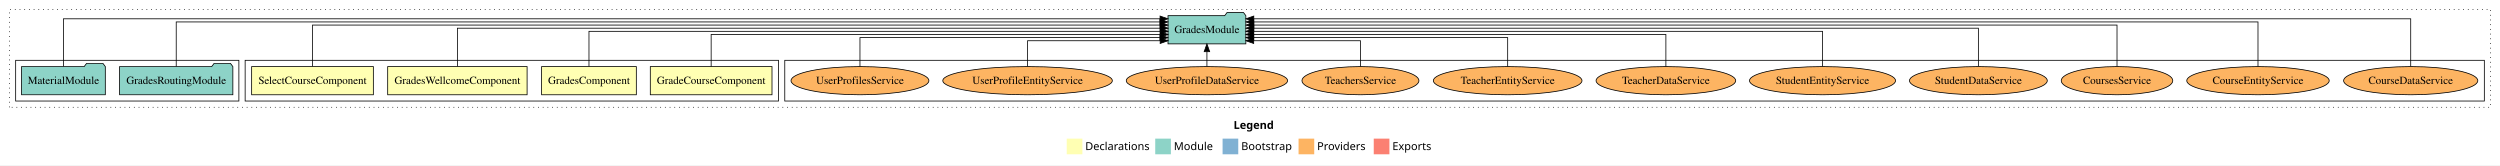
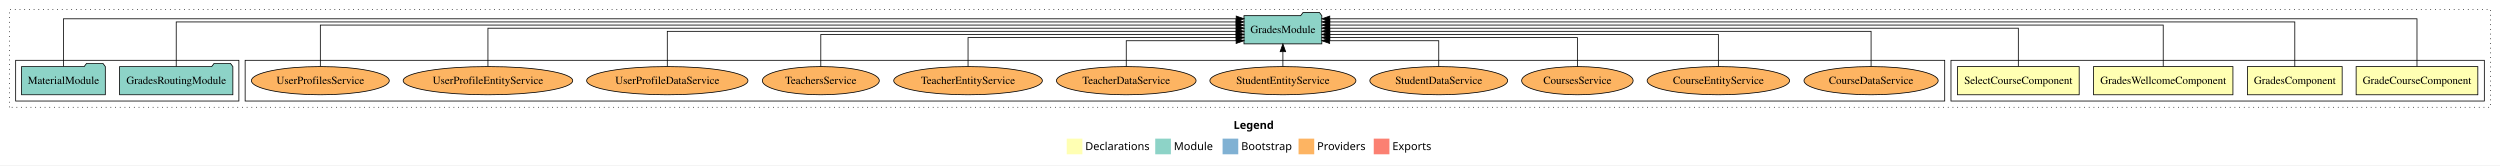
<svg xmlns="http://www.w3.org/2000/svg" width="3192pt" height="211pt" viewBox="0.00 0.00 3192.00 211.00">
  <g id="graph0" class="graph" transform="scale(1 1) rotate(0) translate(4 207)">
    <polygon fill="white" stroke="transparent" points="-4,4 -4,-207 3188,-207 3188,4 -4,4" />
    <text text-anchor="start" x="1571.01" y="-42.4" font-family="sans-serif" font-weight="bold" font-size="14.00">Legend</text>
    <polygon fill="#ffffb3" stroke="transparent" points="1358,-10 1358,-30 1378,-30 1378,-10 1358,-10" />
    <text text-anchor="start" x="1381.63" y="-15.4" font-family="sans-serif" font-size="14.00">  Declarations</text>
    <polygon fill="#8dd3c7" stroke="transparent" points="1471,-10 1471,-30 1491,-30 1491,-10 1471,-10" />
    <text text-anchor="start" x="1494.73" y="-15.4" font-family="sans-serif" font-size="14.00">  Module</text>
    <polygon fill="#80b1d3" stroke="transparent" points="1557,-10 1557,-30 1577,-30 1577,-10 1557,-10" />
    <text text-anchor="start" x="1580.78" y="-15.4" font-family="sans-serif" font-size="14.00">  Bootstrap</text>
    <polygon fill="#fdb462" stroke="transparent" points="1654,-10 1654,-30 1674,-30 1674,-10 1654,-10" />
    <text text-anchor="start" x="1677.67" y="-15.4" font-family="sans-serif" font-size="14.00">  Providers</text>
    <polygon fill="#fb8072" stroke="transparent" points="1750,-10 1750,-30 1770,-30 1770,-10 1750,-10" />
    <text text-anchor="start" x="1773.73" y="-15.4" font-family="sans-serif" font-size="14.00">  Exports</text>
    <g id="clust1" class="cluster">
      <polygon fill="none" stroke="black" stroke-dasharray="1,5" points="8,-70 8,-195 3176,-195 3176,-70 8,-70" />
    </g>
+     <g id="clust2" class="cluster">
+       <polygon fill="none" stroke="black" points="2487,-78 2487,-130 3168,-130 3168,-78 2487,-78" />
+     </g>
    <g id="clust10" class="cluster">
-       <polygon fill="none" stroke="black" points="998,-78 998,-130 3168,-130 3168,-78 998,-78" />
-     </g>
-     <g id="clust2" class="cluster">
-       <polygon fill="none" stroke="black" points="309,-78 309,-130 990,-130 990,-78 309,-78" />
+       <polygon fill="none" stroke="black" points="309,-78 309,-130 2479,-130 2479,-78 309,-78" />
    </g>
    <g id="clust7" class="cluster">
      <polygon fill="none" stroke="black" points="16,-78 16,-130 301,-130 301,-78 16,-78" />
    </g>
    <g id="node1" class="node">
-       <polygon fill="#ffffb3" stroke="black" points="981.69,-122 826.31,-122 826.31,-86 981.69,-86 981.69,-122" />
-       <text text-anchor="middle" x="904" y="-99.8" font-family="Times,serif" font-size="14.00">GradeCourseComponent</text>
+       <polygon fill="#ffffb3" stroke="black" points="3159.69,-122 3004.31,-122 3004.31,-86 3159.69,-86 3159.69,-122" />
+       <text text-anchor="middle" x="3082" y="-99.8" font-family="Times,serif" font-size="14.00">GradeCourseComponent</text>
    </g>
    <g id="node5" class="node">
-       <polygon fill="#8dd3c7" stroke="black" points="1586.69,-187 1583.69,-191 1562.69,-191 1559.69,-187 1487.31,-187 1487.31,-151 1586.69,-151 1586.69,-187" />
-       <text text-anchor="middle" x="1537" y="-164.8" font-family="Times,serif" font-size="14.00">GradesModule</text>
+       <polygon fill="#8dd3c7" stroke="black" points="1683.69,-187 1680.69,-191 1659.69,-191 1656.69,-187 1584.31,-187 1584.31,-151 1683.69,-151 1683.69,-187" />
+       <text text-anchor="middle" x="1634" y="-164.8" font-family="Times,serif" font-size="14.00">GradesModule</text>
    </g>
    <g id="edge1" class="edge">
-       <path fill="none" stroke="black" d="M904,-122.02C904,-139.37 904,-163 904,-163 904,-163 1477.33,-163 1477.33,-163" />
-       <polygon fill="black" stroke="black" points="1477.33,-166.5 1487.33,-163 1477.33,-159.5 1477.33,-166.5" />
+       <path fill="none" stroke="black" d="M3082,-122.32C3082,-145.66 3082,-183 3082,-183 3082,-183 1693.84,-183 1693.84,-183" />
+       <polygon fill="black" stroke="black" points="1693.84,-179.5 1683.84,-183 1693.84,-186.5 1693.84,-179.5" />
    </g>
    <g id="node2" class="node">
-       <polygon fill="#ffffb3" stroke="black" points="808.47,-122 687.53,-122 687.53,-86 808.47,-86 808.47,-122" />
-       <text text-anchor="middle" x="748" y="-99.8" font-family="Times,serif" font-size="14.00">GradesComponent</text>
+       <polygon fill="#ffffb3" stroke="black" points="2986.47,-122 2865.53,-122 2865.53,-86 2986.47,-86 2986.47,-122" />
+       <text text-anchor="middle" x="2926" y="-99.8" font-family="Times,serif" font-size="14.00">GradesComponent</text>
    </g>
    <g id="edge2" class="edge">
-       <path fill="none" stroke="black" d="M748,-122.22C748,-140.83 748,-167 748,-167 748,-167 1477.35,-167 1477.35,-167" />
-       <polygon fill="black" stroke="black" points="1477.35,-170.5 1487.35,-167 1477.35,-163.5 1477.35,-170.5" />
+       <path fill="none" stroke="black" d="M2926,-122.16C2926,-144.35 2926,-179 2926,-179 2926,-179 1693.86,-179 1693.86,-179" />
+       <polygon fill="black" stroke="black" points="1693.86,-175.5 1683.86,-179 1693.86,-182.5 1693.86,-175.5" />
    </g>
    <g id="node3" class="node">
-       <polygon fill="#ffffb3" stroke="black" points="669,-122 491,-122 491,-86 669,-86 669,-122" />
-       <text text-anchor="middle" x="580" y="-99.8" font-family="Times,serif" font-size="14.00">GradesWellcomeComponent</text>
+       <polygon fill="#ffffb3" stroke="black" points="2847,-122 2669,-122 2669,-86 2847,-86 2847,-122" />
+       <text text-anchor="middle" x="2758" y="-99.8" font-family="Times,serif" font-size="14.00">GradesWellcomeComponent</text>
    </g>
    <g id="edge3" class="edge">
-       <path fill="none" stroke="black" d="M580,-122.31C580,-142.15 580,-171 580,-171 580,-171 1477.23,-171 1477.23,-171" />
-       <polygon fill="black" stroke="black" points="1477.23,-174.5 1487.23,-171 1477.23,-167.5 1477.23,-174.5" />
+       <path fill="none" stroke="black" d="M2758,-122.28C2758,-143.32 2758,-175 2758,-175 2758,-175 1693.75,-175 1693.75,-175" />
+       <polygon fill="black" stroke="black" points="1693.75,-171.5 1683.75,-175 1693.75,-178.5 1693.75,-171.5" />
    </g>
    <g id="node4" class="node">
-       <polygon fill="#ffffb3" stroke="black" points="472.7,-122 317.3,-122 317.3,-86 472.7,-86 472.7,-122" />
-       <text text-anchor="middle" x="395" y="-99.8" font-family="Times,serif" font-size="14.00">SelectCourseComponent</text>
+       <polygon fill="#ffffb3" stroke="black" points="2650.7,-122 2495.3,-122 2495.3,-86 2650.7,-86 2650.7,-122" />
+       <text text-anchor="middle" x="2573" y="-99.8" font-family="Times,serif" font-size="14.00">SelectCourseComponent</text>
    </g>
    <g id="edge4" class="edge">
-       <path fill="none" stroke="black" d="M395,-122.28C395,-143.32 395,-175 395,-175 395,-175 1477.2,-175 1477.2,-175" />
-       <polygon fill="black" stroke="black" points="1477.2,-178.5 1487.2,-175 1477.2,-171.5 1477.2,-178.5" />
+       <path fill="none" stroke="black" d="M2573,-122.31C2573,-142.15 2573,-171 2573,-171 2573,-171 1693.82,-171 1693.82,-171" />
+       <polygon fill="black" stroke="black" points="1693.82,-167.5 1683.82,-171 1693.82,-174.5 1693.82,-167.5" />
    </g>
    <g id="node6" class="node">
      <polygon fill="#8dd3c7" stroke="black" points="293.31,-122 290.31,-126 269.31,-126 266.31,-122 148.69,-122 148.69,-86 293.31,-86 293.31,-122" />
      <text text-anchor="middle" x="221" y="-99.8" font-family="Times,serif" font-size="14.00">GradesRoutingModule</text>
    </g>
    <g id="edge5" class="edge">
-       <path fill="none" stroke="black" d="M221,-122.16C221,-144.35 221,-179 221,-179 221,-179 1477.02,-179 1477.02,-179" />
-       <polygon fill="black" stroke="black" points="1477.02,-182.5 1487.02,-179 1477.02,-175.5 1477.02,-182.5" />
+       <path fill="none" stroke="black" d="M221,-122.16C221,-144.35 221,-179 221,-179 221,-179 1574.13,-179 1574.13,-179" />
+       <polygon fill="black" stroke="black" points="1574.13,-182.5 1584.13,-179 1574.13,-175.5 1574.13,-182.5" />
    </g>
    <g id="node7" class="node">
      <polygon fill="#8dd3c7" stroke="black" points="130.47,-122 127.47,-126 106.47,-126 103.47,-122 23.53,-122 23.53,-86 130.47,-86 130.47,-122" />
      <text text-anchor="middle" x="77" y="-99.8" font-family="Times,serif" font-size="14.00">MaterialModule</text>
    </g>
    <g id="edge6" class="edge">
-       <path fill="none" stroke="black" d="M77,-122.32C77,-145.66 77,-183 77,-183 77,-183 1477.17,-183 1477.17,-183" />
-       <polygon fill="black" stroke="black" points="1477.17,-186.5 1487.17,-183 1477.17,-179.5 1477.17,-186.5" />
+       <path fill="none" stroke="black" d="M77,-122.32C77,-145.66 77,-183 77,-183 77,-183 1574.4,-183 1574.4,-183" />
+       <polygon fill="black" stroke="black" points="1574.4,-186.5 1584.4,-183 1574.4,-179.5 1574.4,-186.5" />
    </g>
    <g id="node8" class="node">
-       <ellipse fill="#fdb462" stroke="black" cx="3074" cy="-104" rx="85.65" ry="18" />
-       <text text-anchor="middle" x="3074" y="-99.8" font-family="Times,serif" font-size="14.00">CourseDataService</text>
+       <ellipse fill="#fdb462" stroke="black" cx="2385" cy="-104" rx="85.65" ry="18" />
+       <text text-anchor="middle" x="2385" y="-99.8" font-family="Times,serif" font-size="14.00">CourseDataService</text>
    </g>
    <g id="edge7" class="edge">
-       <path fill="none" stroke="black" d="M3074,-122.32C3074,-145.66 3074,-183 3074,-183 3074,-183 1596.83,-183 1596.83,-183" />
-       <polygon fill="black" stroke="black" points="1596.83,-179.5 1586.83,-183 1596.83,-186.5 1596.83,-179.5" />
+       <path fill="none" stroke="black" d="M2385,-122.22C2385,-140.83 2385,-167 2385,-167 2385,-167 1693.86,-167 1693.86,-167" />
+       <polygon fill="black" stroke="black" points="1693.86,-163.5 1683.86,-167 1693.86,-170.5 1693.86,-163.5" />
    </g>
    <g id="node9" class="node">
-       <ellipse fill="#fdb462" stroke="black" cx="2879" cy="-104" rx="90.91" ry="18" />
-       <text text-anchor="middle" x="2879" y="-99.8" font-family="Times,serif" font-size="14.00">CourseEntityService</text>
+       <ellipse fill="#fdb462" stroke="black" cx="2190" cy="-104" rx="90.91" ry="18" />
+       <text text-anchor="middle" x="2190" y="-99.8" font-family="Times,serif" font-size="14.00">CourseEntityService</text>
    </g>
    <g id="edge8" class="edge">
-       <path fill="none" stroke="black" d="M2879,-122.16C2879,-144.35 2879,-179 2879,-179 2879,-179 1596.76,-179 1596.76,-179" />
-       <polygon fill="black" stroke="black" points="1596.76,-175.5 1586.76,-179 1596.76,-182.5 1596.76,-175.5" />
+       <path fill="none" stroke="black" d="M2190,-122.02C2190,-139.37 2190,-163 2190,-163 2190,-163 1693.83,-163 1693.83,-163" />
+       <polygon fill="black" stroke="black" points="1693.83,-159.5 1683.83,-163 1693.83,-166.5 1693.83,-159.5" />
    </g>
    <g id="node10" class="node">
-       <ellipse fill="#fdb462" stroke="black" cx="2699" cy="-104" rx="71.2" ry="18" />
-       <text text-anchor="middle" x="2699" y="-99.8" font-family="Times,serif" font-size="14.00">CoursesService</text>
+       <ellipse fill="#fdb462" stroke="black" cx="2010" cy="-104" rx="71.2" ry="18" />
+       <text text-anchor="middle" x="2010" y="-99.8" font-family="Times,serif" font-size="14.00">CoursesService</text>
    </g>
    <g id="edge9" class="edge">
-       <path fill="none" stroke="black" d="M2699,-122.28C2699,-143.32 2699,-175 2699,-175 2699,-175 1596.93,-175 1596.93,-175" />
-       <polygon fill="black" stroke="black" points="1596.93,-171.5 1586.93,-175 1596.93,-178.5 1596.93,-171.5" />
+       <path fill="none" stroke="black" d="M2010,-122.01C2010,-138.05 2010,-159 2010,-159 2010,-159 1693.93,-159 1693.93,-159" />
+       <polygon fill="black" stroke="black" points="1693.93,-155.5 1683.93,-159 1693.93,-162.5 1693.93,-155.5" />
    </g>
    <g id="node11" class="node">
-       <ellipse fill="#fdb462" stroke="black" cx="2522" cy="-104" rx="87.96" ry="18" />
-       <text text-anchor="middle" x="2522" y="-99.8" font-family="Times,serif" font-size="14.00">StudentDataService</text>
+       <ellipse fill="#fdb462" stroke="black" cx="1833" cy="-104" rx="87.96" ry="18" />
+       <text text-anchor="middle" x="1833" y="-99.8" font-family="Times,serif" font-size="14.00">StudentDataService</text>
    </g>
    <g id="edge10" class="edge">
-       <path fill="none" stroke="black" d="M2522,-122.31C2522,-142.15 2522,-171 2522,-171 2522,-171 1596.86,-171 1596.86,-171" />
-       <polygon fill="black" stroke="black" points="1596.86,-167.5 1586.86,-171 1596.86,-174.5 1596.86,-167.5" />
+       <path fill="none" stroke="black" d="M1833,-122.12C1833,-136.78 1833,-155 1833,-155 1833,-155 1693.7,-155 1693.7,-155" />
+       <polygon fill="black" stroke="black" points="1693.7,-151.5 1683.7,-155 1693.7,-158.5 1693.7,-151.5" />
    </g>
    <g id="node12" class="node">
-       <ellipse fill="#fdb462" stroke="black" cx="2323" cy="-104" rx="93.21" ry="18" />
-       <text text-anchor="middle" x="2323" y="-99.8" font-family="Times,serif" font-size="14.00">StudentEntityService</text>
+       <ellipse fill="#fdb462" stroke="black" cx="1634" cy="-104" rx="93.21" ry="18" />
+       <text text-anchor="middle" x="1634" y="-99.8" font-family="Times,serif" font-size="14.00">StudentEntityService</text>
    </g>
    <g id="edge11" class="edge">
-       <path fill="none" stroke="black" d="M2323,-122.22C2323,-140.83 2323,-167 2323,-167 2323,-167 1596.76,-167 1596.76,-167" />
-       <polygon fill="black" stroke="black" points="1596.76,-163.5 1586.76,-167 1596.76,-170.5 1596.76,-163.5" />
+       <path fill="none" stroke="black" d="M1634,-122.11C1634,-122.11 1634,-140.99 1634,-140.99" />
+       <polygon fill="black" stroke="black" points="1630.5,-140.99 1634,-150.99 1637.5,-140.99 1630.5,-140.99" />
    </g>
    <g id="node13" class="node">
-       <ellipse fill="#fdb462" stroke="black" cx="2123" cy="-104" rx="89.12" ry="18" />
-       <text text-anchor="middle" x="2123" y="-99.8" font-family="Times,serif" font-size="14.00">TeacherDataService</text>
+       <ellipse fill="#fdb462" stroke="black" cx="1434" cy="-104" rx="89.12" ry="18" />
+       <text text-anchor="middle" x="1434" y="-99.8" font-family="Times,serif" font-size="14.00">TeacherDataService</text>
    </g>
    <g id="edge12" class="edge">
-       <path fill="none" stroke="black" d="M2123,-122.02C2123,-139.37 2123,-163 2123,-163 2123,-163 1596.71,-163 1596.71,-163" />
-       <polygon fill="black" stroke="black" points="1596.71,-159.5 1586.71,-163 1596.71,-166.5 1596.71,-159.5" />
+       <path fill="none" stroke="black" d="M1434,-122.12C1434,-136.78 1434,-155 1434,-155 1434,-155 1574.3,-155 1574.3,-155" />
+       <polygon fill="black" stroke="black" points="1574.3,-158.5 1584.3,-155 1574.3,-151.5 1574.3,-158.5" />
    </g>
    <g id="node14" class="node">
-       <ellipse fill="#fdb462" stroke="black" cx="1921" cy="-104" rx="94.88" ry="18" />
-       <text text-anchor="middle" x="1921" y="-99.8" font-family="Times,serif" font-size="14.00">TeacherEntityService</text>
+       <ellipse fill="#fdb462" stroke="black" cx="1232" cy="-104" rx="94.88" ry="18" />
+       <text text-anchor="middle" x="1232" y="-99.8" font-family="Times,serif" font-size="14.00">TeacherEntityService</text>
    </g>
    <g id="edge13" class="edge">
-       <path fill="none" stroke="black" d="M1921,-122.01C1921,-138.05 1921,-159 1921,-159 1921,-159 1596.81,-159 1596.81,-159" />
-       <polygon fill="black" stroke="black" points="1596.81,-155.5 1586.81,-159 1596.81,-162.5 1596.81,-155.5" />
+       <path fill="none" stroke="black" d="M1232,-122.01C1232,-138.05 1232,-159 1232,-159 1232,-159 1574.3,-159 1574.3,-159" />
+       <polygon fill="black" stroke="black" points="1574.3,-162.5 1584.3,-159 1574.3,-155.5 1574.3,-162.5" />
    </g>
    <g id="node15" class="node">
-       <ellipse fill="#fdb462" stroke="black" cx="1733" cy="-104" rx="74.67" ry="18" />
-       <text text-anchor="middle" x="1733" y="-99.8" font-family="Times,serif" font-size="14.00">TeachersService</text>
+       <ellipse fill="#fdb462" stroke="black" cx="1044" cy="-104" rx="74.67" ry="18" />
+       <text text-anchor="middle" x="1044" y="-99.8" font-family="Times,serif" font-size="14.00">TeachersService</text>
    </g>
    <g id="edge14" class="edge">
-       <path fill="none" stroke="black" d="M1733,-122.12C1733,-136.78 1733,-155 1733,-155 1733,-155 1596.71,-155 1596.71,-155" />
-       <polygon fill="black" stroke="black" points="1596.71,-151.5 1586.71,-155 1596.71,-158.5 1596.71,-151.5" />
+       <path fill="none" stroke="black" d="M1044,-122.02C1044,-139.37 1044,-163 1044,-163 1044,-163 1574.21,-163 1574.21,-163" />
+       <polygon fill="black" stroke="black" points="1574.21,-166.5 1584.21,-163 1574.21,-159.5 1574.21,-166.5" />
    </g>
    <g id="node16" class="node">
-       <ellipse fill="#fdb462" stroke="black" cx="1537" cy="-104" rx="102.96" ry="18" />
-       <text text-anchor="middle" x="1537" y="-99.8" font-family="Times,serif" font-size="14.00">UserProfileDataService</text>
+       <ellipse fill="#fdb462" stroke="black" cx="848" cy="-104" rx="102.96" ry="18" />
+       <text text-anchor="middle" x="848" y="-99.8" font-family="Times,serif" font-size="14.00">UserProfileDataService</text>
    </g>
    <g id="edge15" class="edge">
-       <path fill="none" stroke="black" d="M1537,-122.11C1537,-122.11 1537,-140.99 1537,-140.99" />
-       <polygon fill="black" stroke="black" points="1533.5,-140.99 1537,-150.99 1540.5,-140.99 1533.5,-140.99" />
+       <path fill="none" stroke="black" d="M848,-122.22C848,-140.83 848,-167 848,-167 848,-167 1574.24,-167 1574.24,-167" />
+       <polygon fill="black" stroke="black" points="1574.24,-170.5 1584.24,-167 1574.24,-163.5 1574.24,-170.5" />
    </g>
    <g id="node17" class="node">
-       <ellipse fill="#fdb462" stroke="black" cx="1308" cy="-104" rx="108.22" ry="18" />
-       <text text-anchor="middle" x="1308" y="-99.8" font-family="Times,serif" font-size="14.00">UserProfileEntityService</text>
+       <ellipse fill="#fdb462" stroke="black" cx="619" cy="-104" rx="108.22" ry="18" />
+       <text text-anchor="middle" x="619" y="-99.8" font-family="Times,serif" font-size="14.00">UserProfileEntityService</text>
    </g>
    <g id="edge16" class="edge">
-       <path fill="none" stroke="black" d="M1308,-122.12C1308,-136.78 1308,-155 1308,-155 1308,-155 1477.31,-155 1477.31,-155" />
-       <polygon fill="black" stroke="black" points="1477.31,-158.5 1487.31,-155 1477.31,-151.5 1477.31,-158.5" />
+       <path fill="none" stroke="black" d="M619,-122.31C619,-142.15 619,-171 619,-171 619,-171 1574.36,-171 1574.36,-171" />
+       <polygon fill="black" stroke="black" points="1574.36,-174.5 1584.36,-171 1574.36,-167.5 1574.36,-174.5" />
    </g>
    <g id="node18" class="node">
-       <ellipse fill="#fdb462" stroke="black" cx="1094" cy="-104" rx="88.01" ry="18" />
-       <text text-anchor="middle" x="1094" y="-99.8" font-family="Times,serif" font-size="14.00">UserProfilesService</text>
+       <ellipse fill="#fdb462" stroke="black" cx="405" cy="-104" rx="88.01" ry="18" />
+       <text text-anchor="middle" x="405" y="-99.8" font-family="Times,serif" font-size="14.00">UserProfilesService</text>
    </g>
    <g id="edge17" class="edge">
-       <path fill="none" stroke="black" d="M1094,-122.01C1094,-138.05 1094,-159 1094,-159 1094,-159 1477.04,-159 1477.04,-159" />
-       <polygon fill="black" stroke="black" points="1477.04,-162.5 1487.04,-159 1477.04,-155.5 1477.04,-162.5" />
+       <path fill="none" stroke="black" d="M405,-122.28C405,-143.32 405,-175 405,-175 405,-175 1574.3,-175 1574.3,-175" />
+       <polygon fill="black" stroke="black" points="1574.3,-178.5 1584.3,-175 1574.3,-171.5 1574.3,-178.5" />
    </g>
  </g>
</svg>
